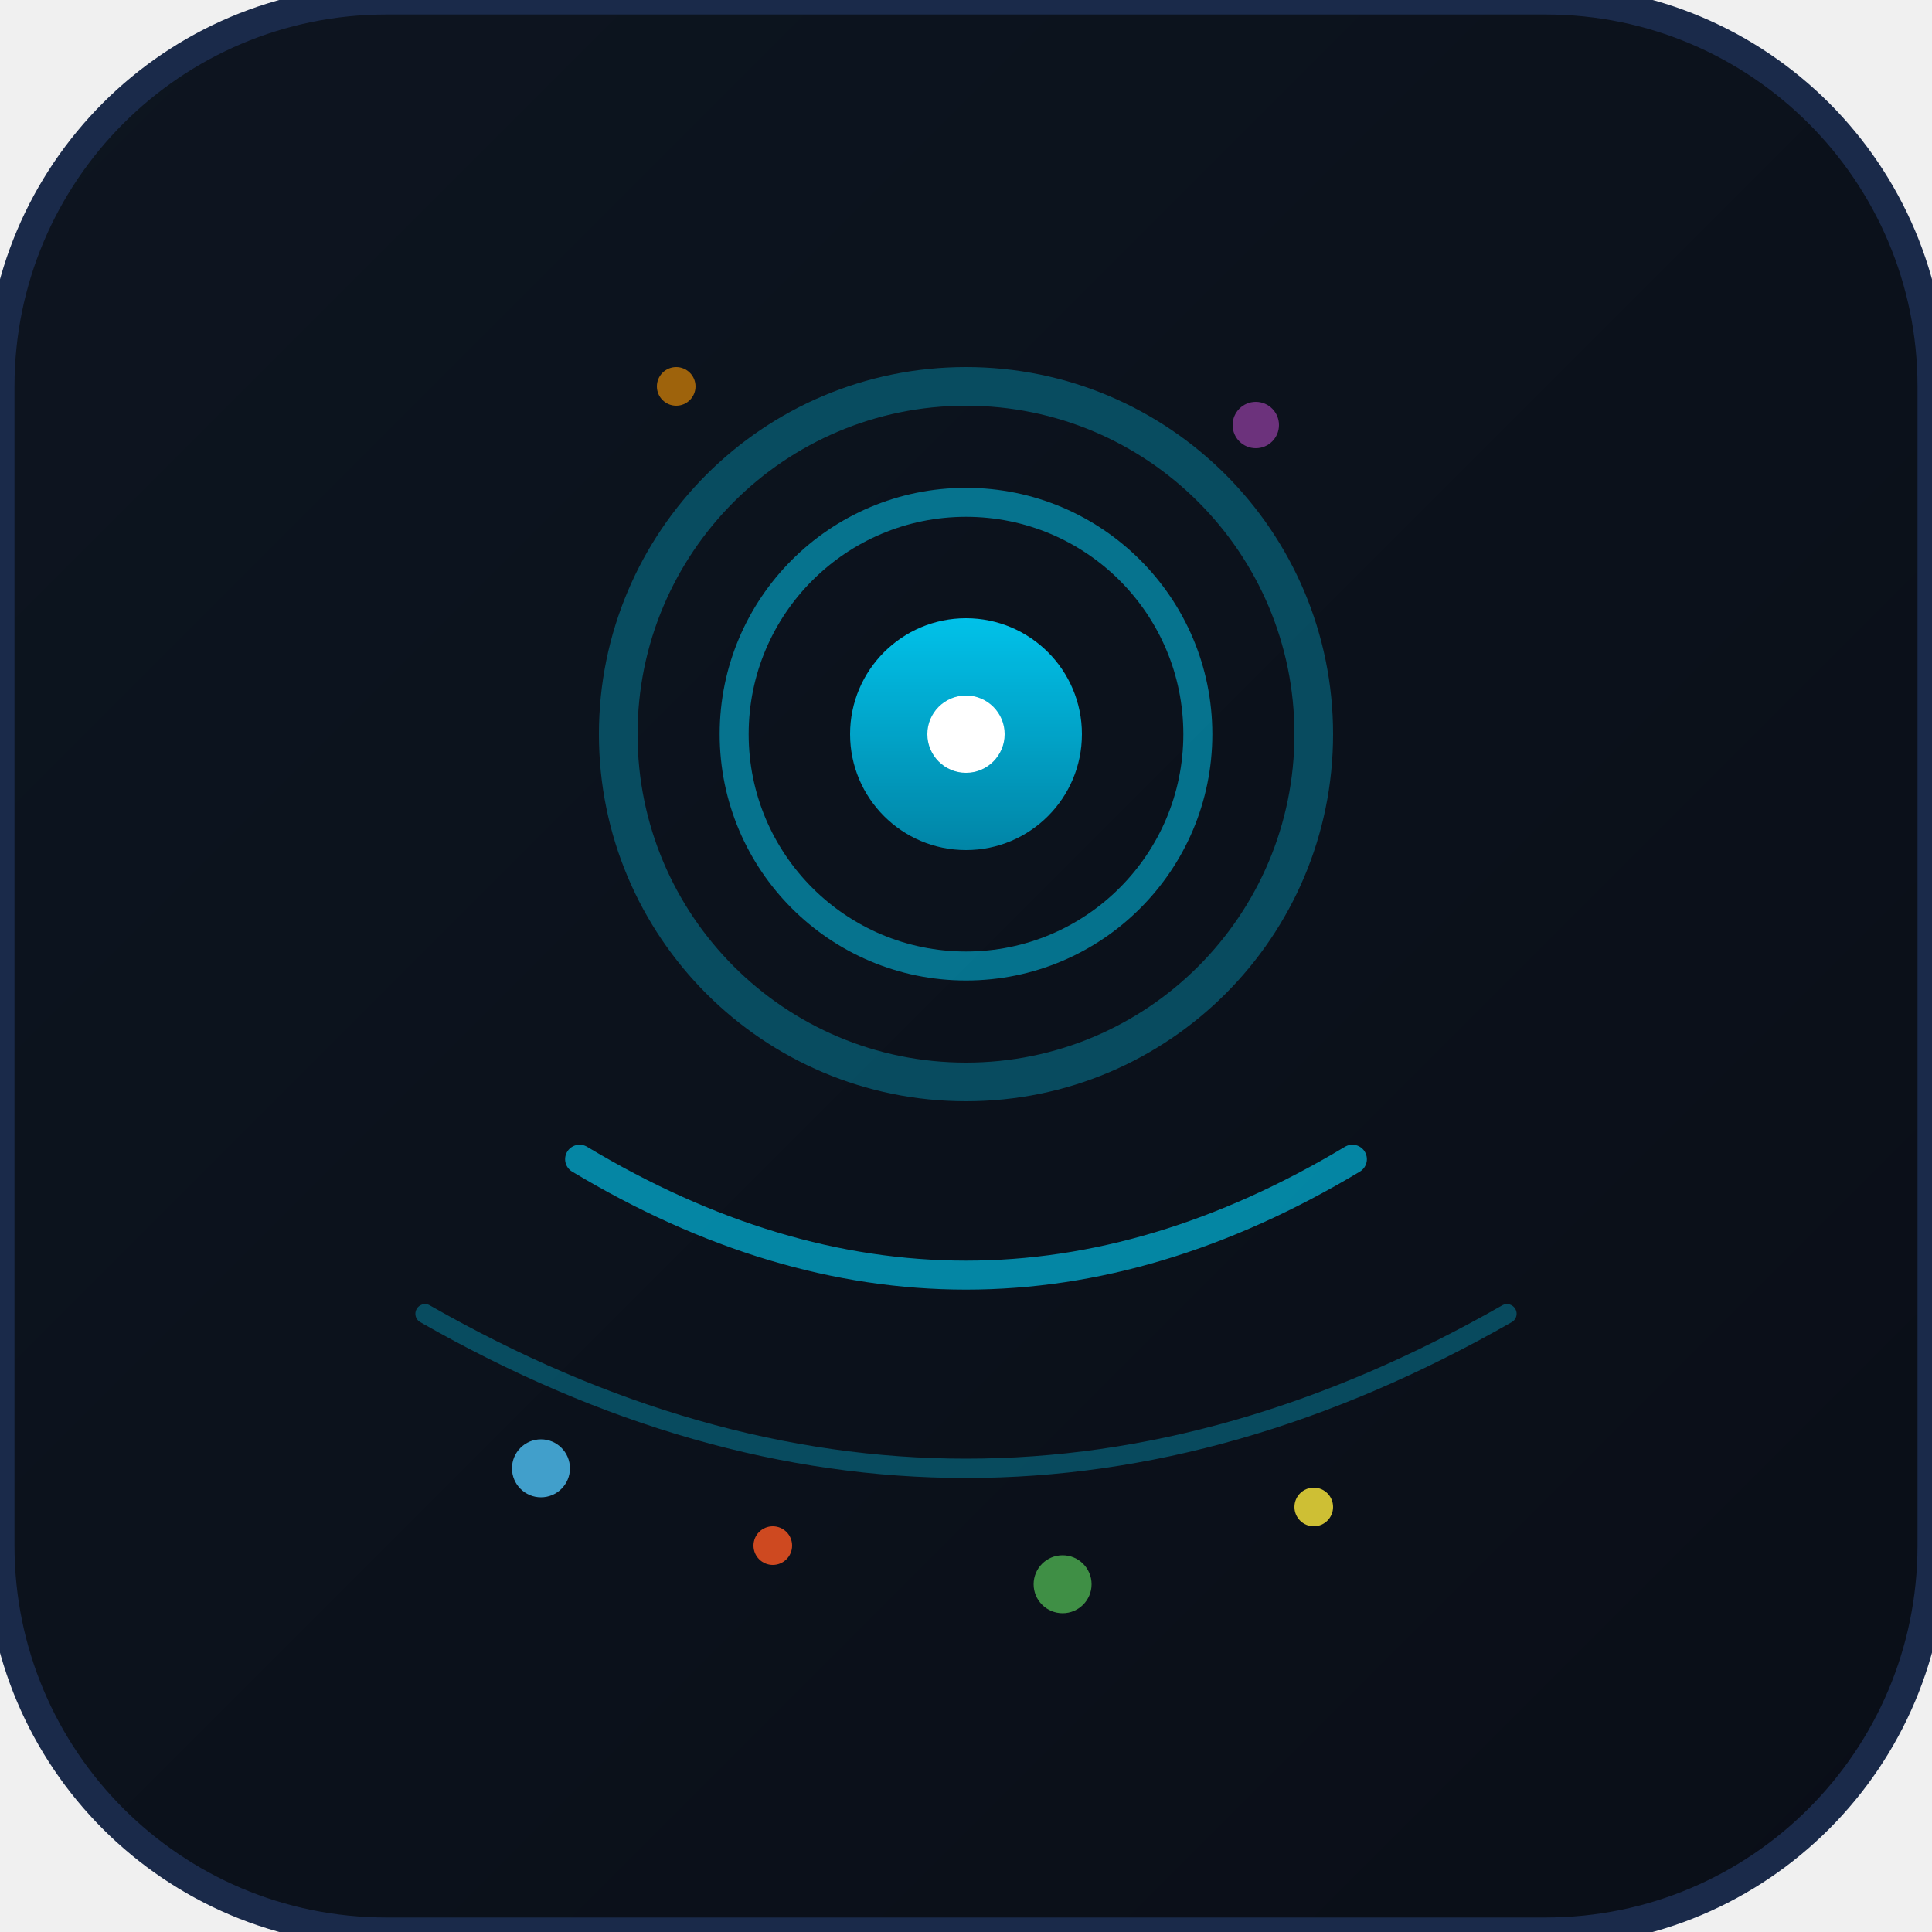
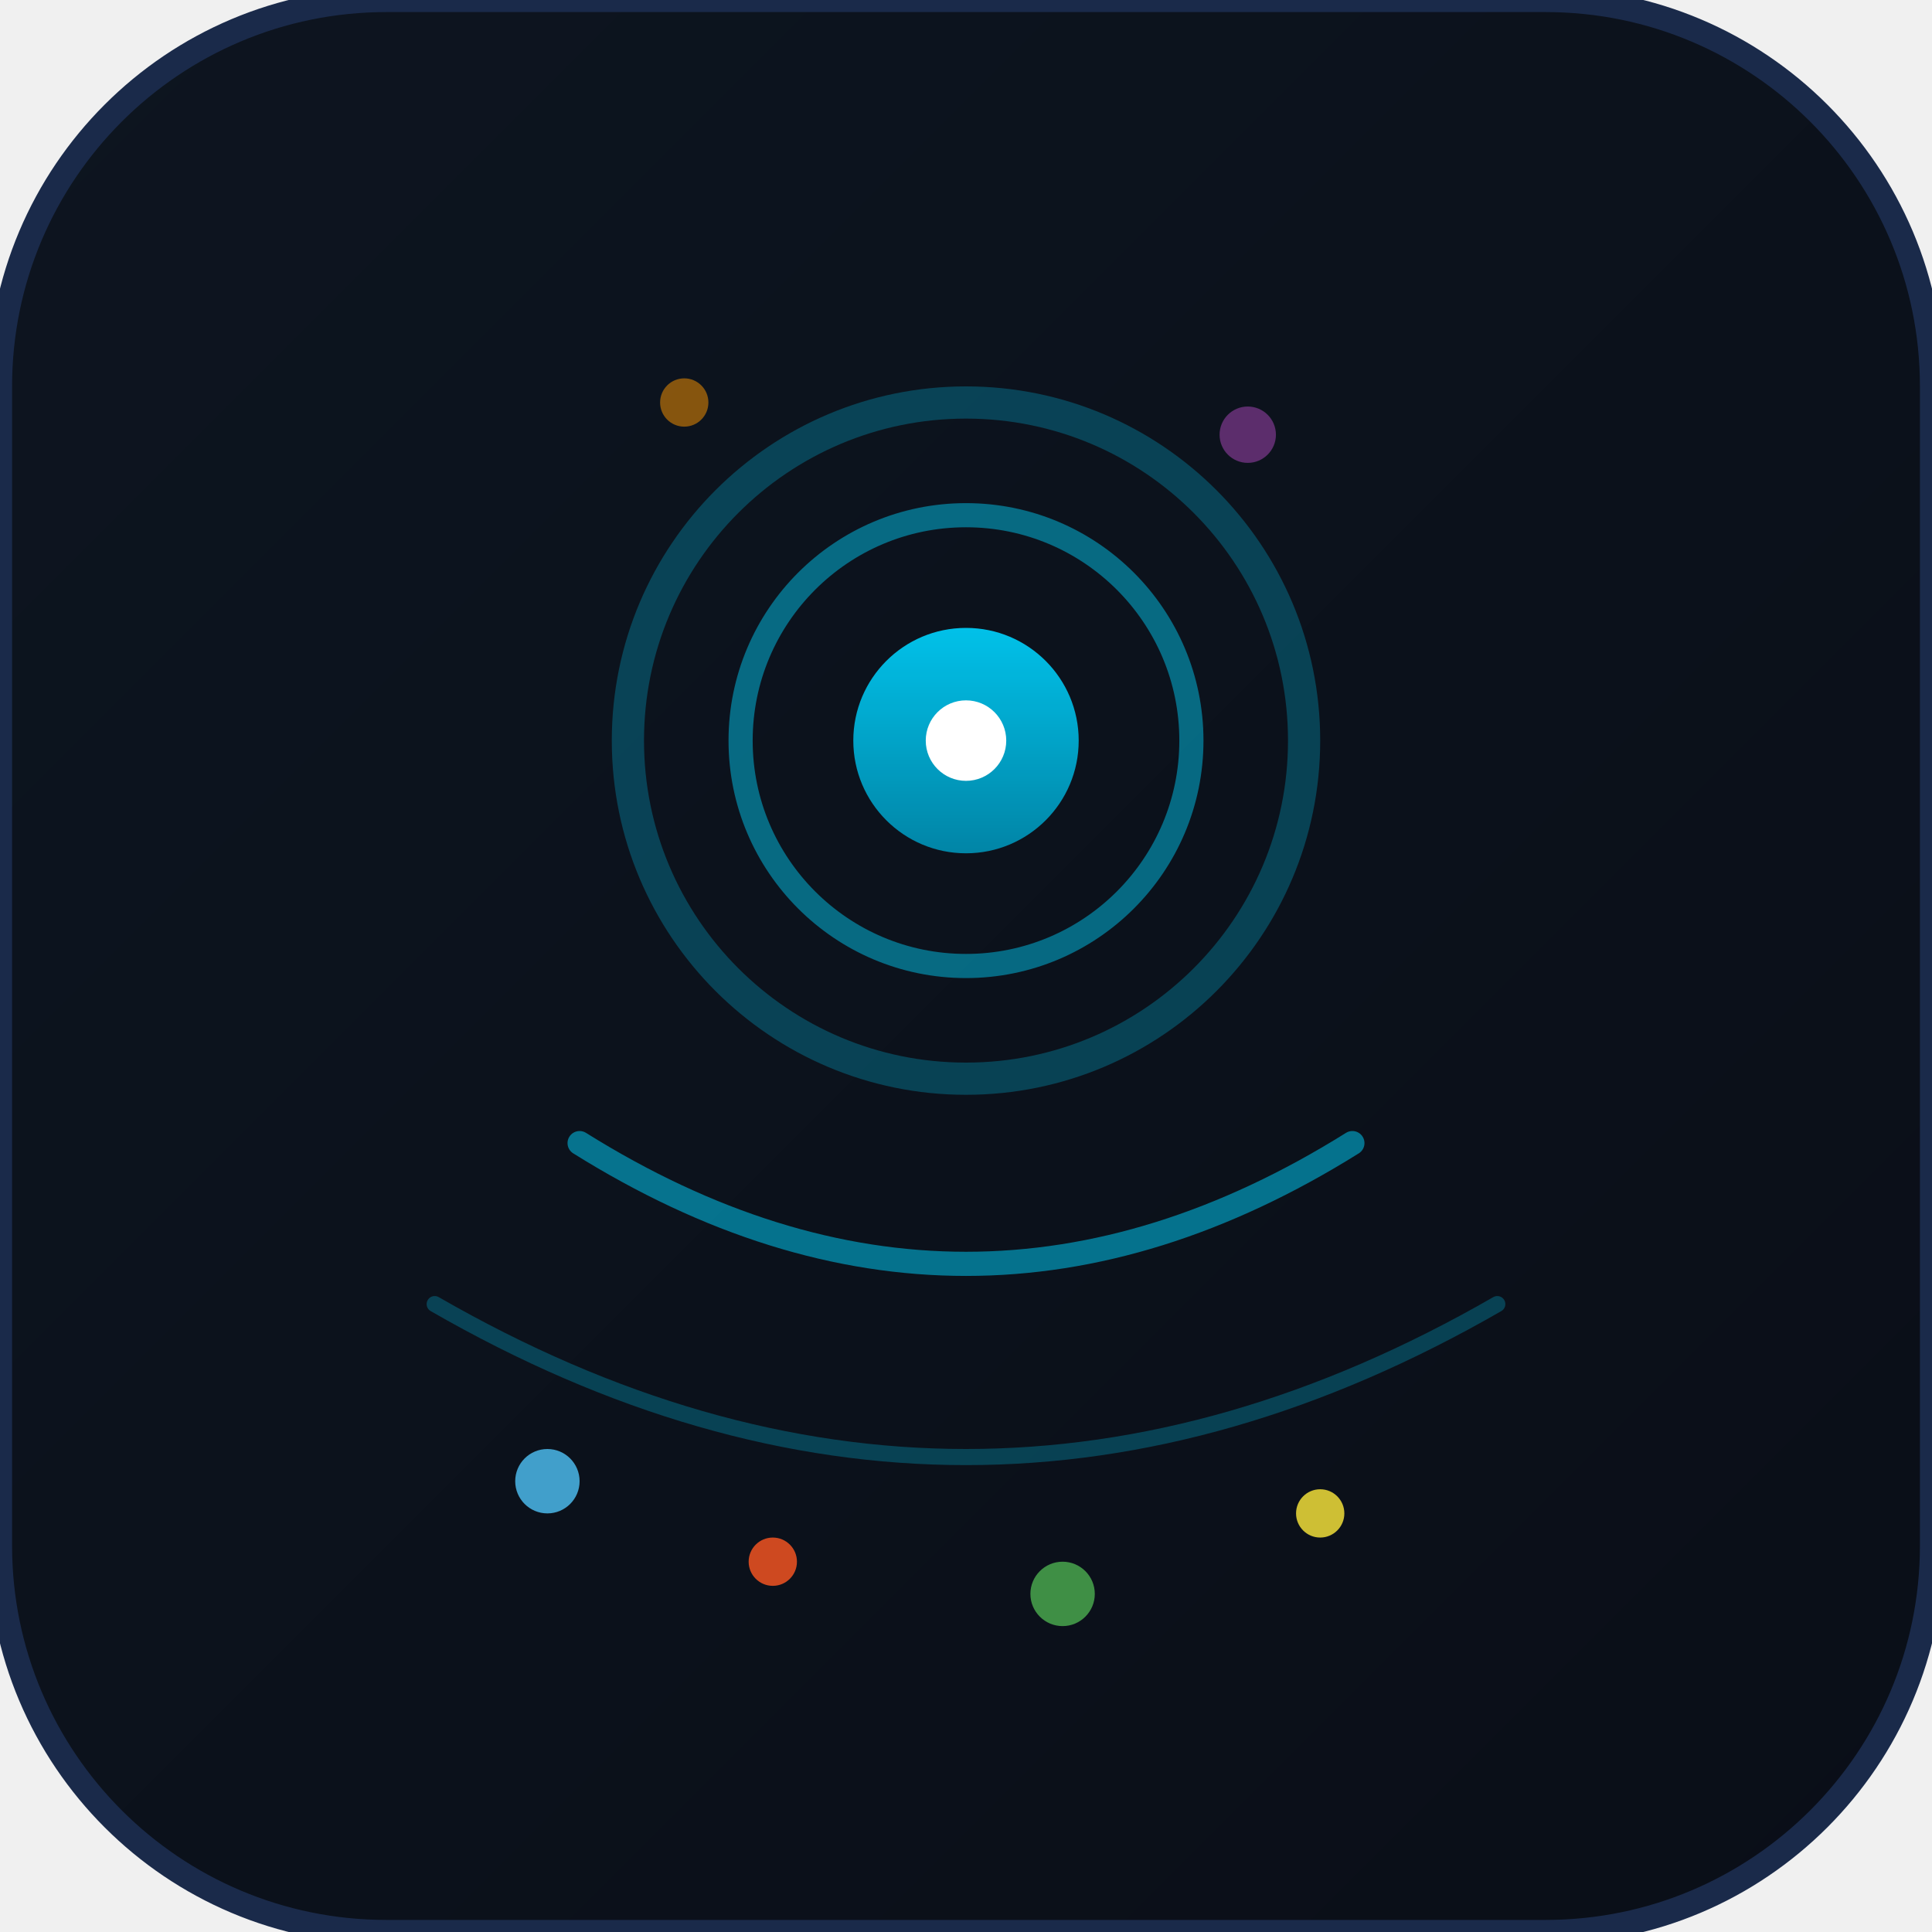
- <svg xmlns="http://www.w3.org/2000/svg" viewBox="0 0 100 100">
+ <svg xmlns="http://www.w3.org/2000/svg" viewBox="0 0 240 240">
  <defs>
    <linearGradient id="bg" x1="0" y1="0" x2="1" y2="1">
      <stop offset="0%" stop-color="#0d1520" />
      <stop offset="100%" stop-color="#0a0e17" />
    </linearGradient>
    <linearGradient id="glow" x1="0" y1="0" x2="0" y2="1">
      <stop offset="0%" stop-color="#00d4ff" />
      <stop offset="100%" stop-color="#0091b5" />
    </linearGradient>
  </defs>
-   <rect width="100" height="100" rx="20" fill="url(#bg)" stroke="#1a2a4a" stroke-width="1.5" />
-   <circle cx="50" cy="38" r="18" fill="none" stroke="#00d4ff" stroke-width="2" opacity="0.3" />
-   <circle cx="50" cy="38" r="12" fill="none" stroke="#00d4ff" stroke-width="1.5" opacity="0.5" />
-   <circle cx="50" cy="38" r="6" fill="url(#glow)" opacity="0.9" />
-   <circle cx="50" cy="38" r="2" fill="#fff" />
-   <path d="M30 60 Q50 72 70 60" fill="none" stroke="#00d4ff" stroke-width="1.5" opacity="0.6" stroke-linecap="round" />
-   <path d="M22 68 Q50 84 78 68" fill="none" stroke="#00d4ff" stroke-width="1" opacity="0.3" stroke-linecap="round" />
-   <circle cx="28" cy="76" r="1.5" fill="#4fc3f7" opacity="0.8" />
-   <circle cx="40" cy="80" r="1" fill="#ff5722" opacity="0.8" />
-   <circle cx="55" cy="82" r="1.5" fill="#4caf50" opacity="0.8" />
-   <circle cx="68" cy="78" r="1" fill="#ffeb3b" opacity="0.8" />
-   <circle cx="35" cy="20" r="1" fill="#ff9800" opacity="0.6" />
-   <circle cx="65" cy="22" r="1.2" fill="#ab47bc" opacity="0.6" />
+   <rect width="240" height="240" rx="48" fill="url(#bg)" stroke="#1a2a4a" stroke-width="3" />
+   <circle cx="120" cy="92" r="42" fill="none" stroke="#00d4ff" stroke-width="4" opacity="0.25" />
+   <circle cx="120" cy="92" r="28" fill="none" stroke="#00d4ff" stroke-width="3" opacity="0.45" />
+   <circle cx="120" cy="92" r="14" fill="url(#glow)" opacity="0.9" />
+   <circle cx="120" cy="92" r="5" fill="#fff" />
+   <path d="M72 142 Q120 172 168 142" fill="none" stroke="#00d4ff" stroke-width="3" opacity="0.5" stroke-linecap="round" />
+   <path d="M54 162 Q120 200 186 162" fill="none" stroke="#00d4ff" stroke-width="2" opacity="0.25" stroke-linecap="round" />
+   <circle cx="68" cy="184" r="4" fill="#4fc3f7" opacity="0.8" />
+   <circle cx="96" cy="194" r="3" fill="#ff5722" opacity="0.8" />
+   <circle cx="132" cy="198" r="4" fill="#4caf50" opacity="0.8" />
+   <circle cx="164" cy="188" r="3" fill="#ffeb3b" opacity="0.8" />
+   <circle cx="85" cy="50" r="3" fill="#ff9800" opacity="0.5" />
+   <circle cx="155" cy="54" r="3.5" fill="#ab47bc" opacity="0.5" />
</svg>
